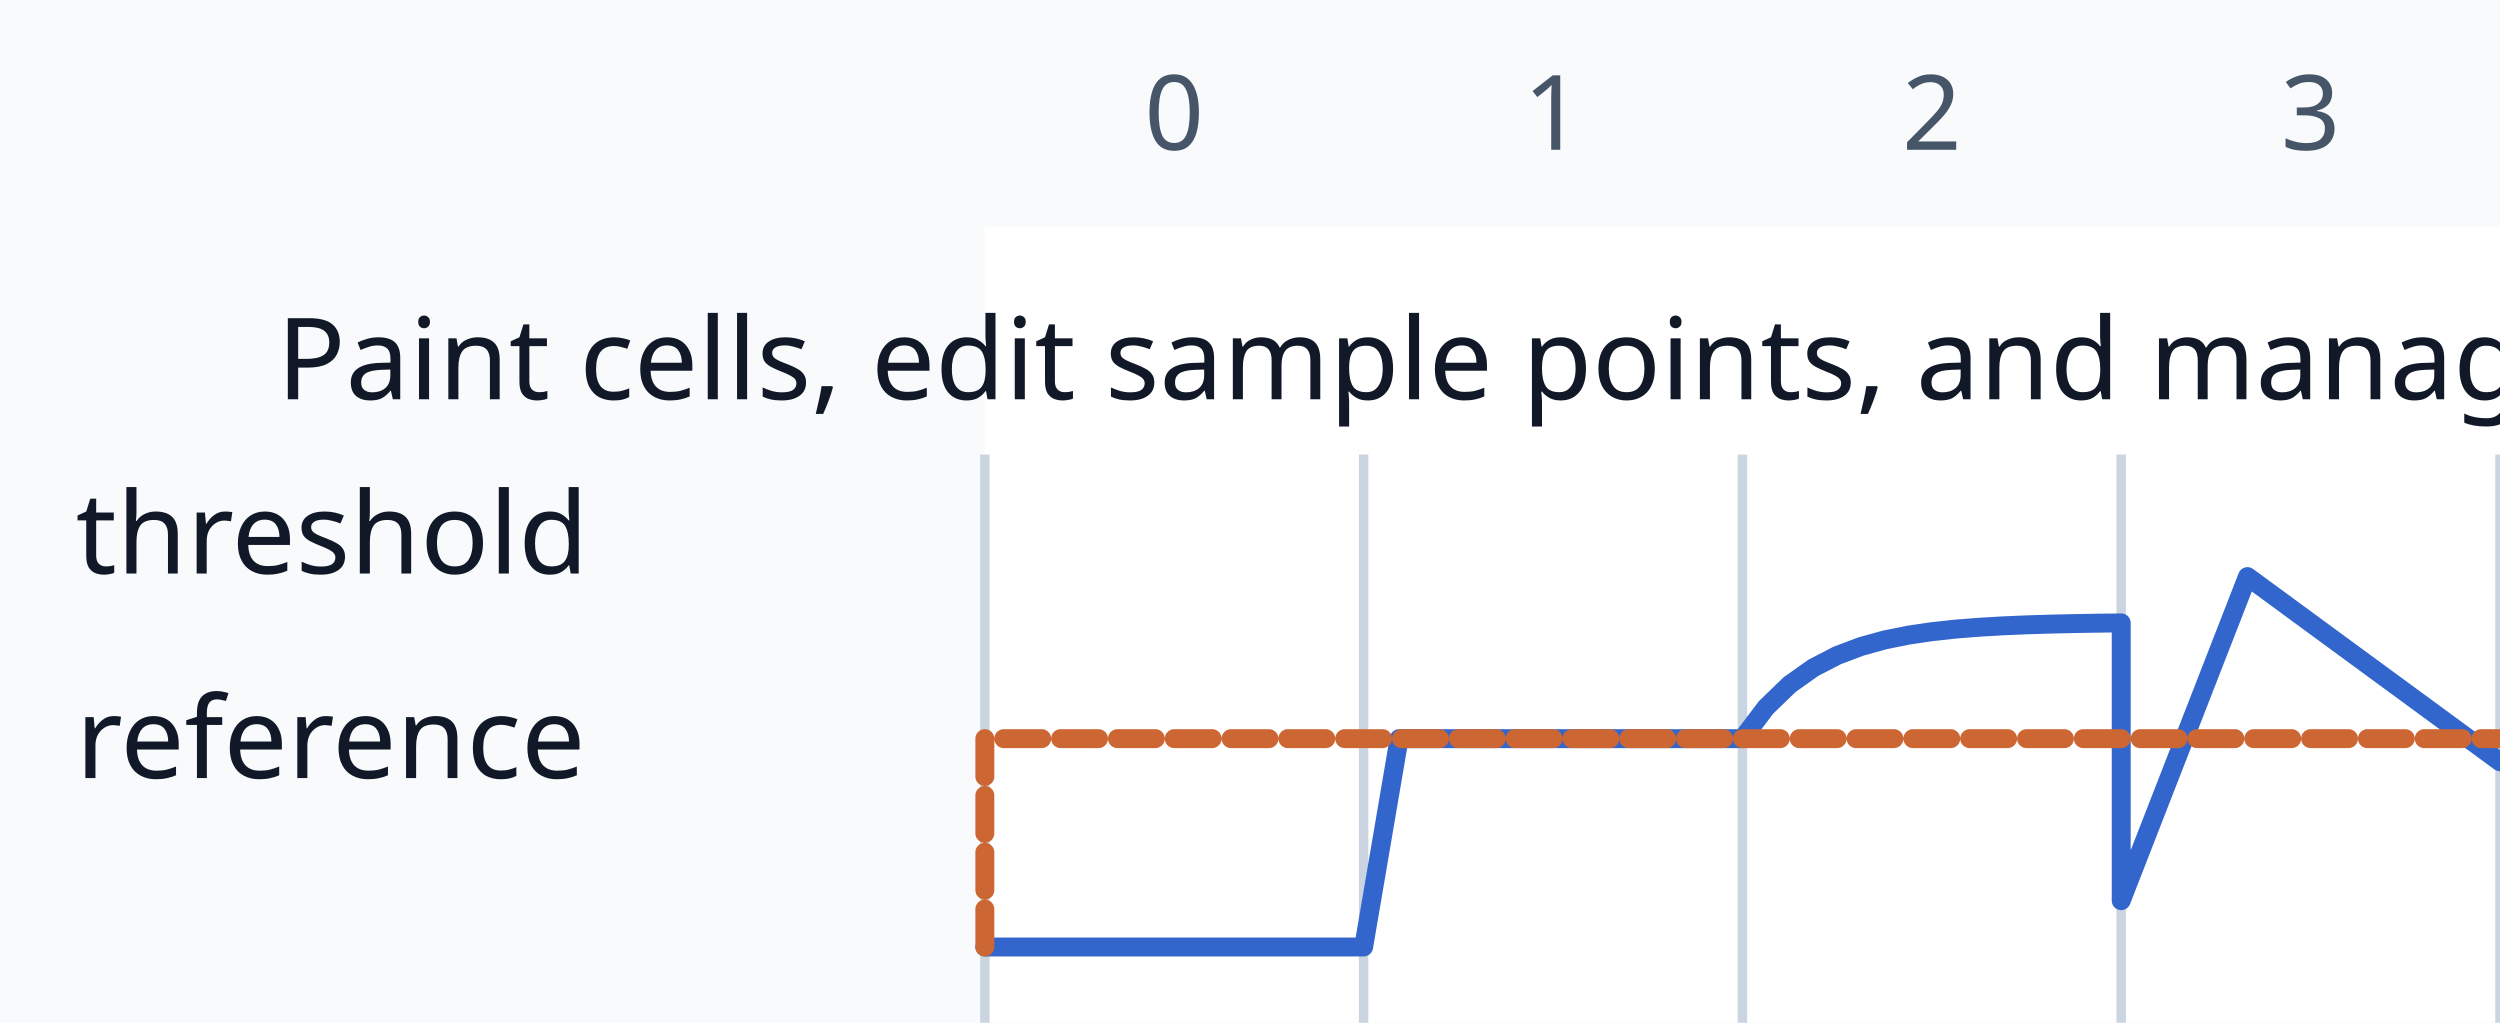
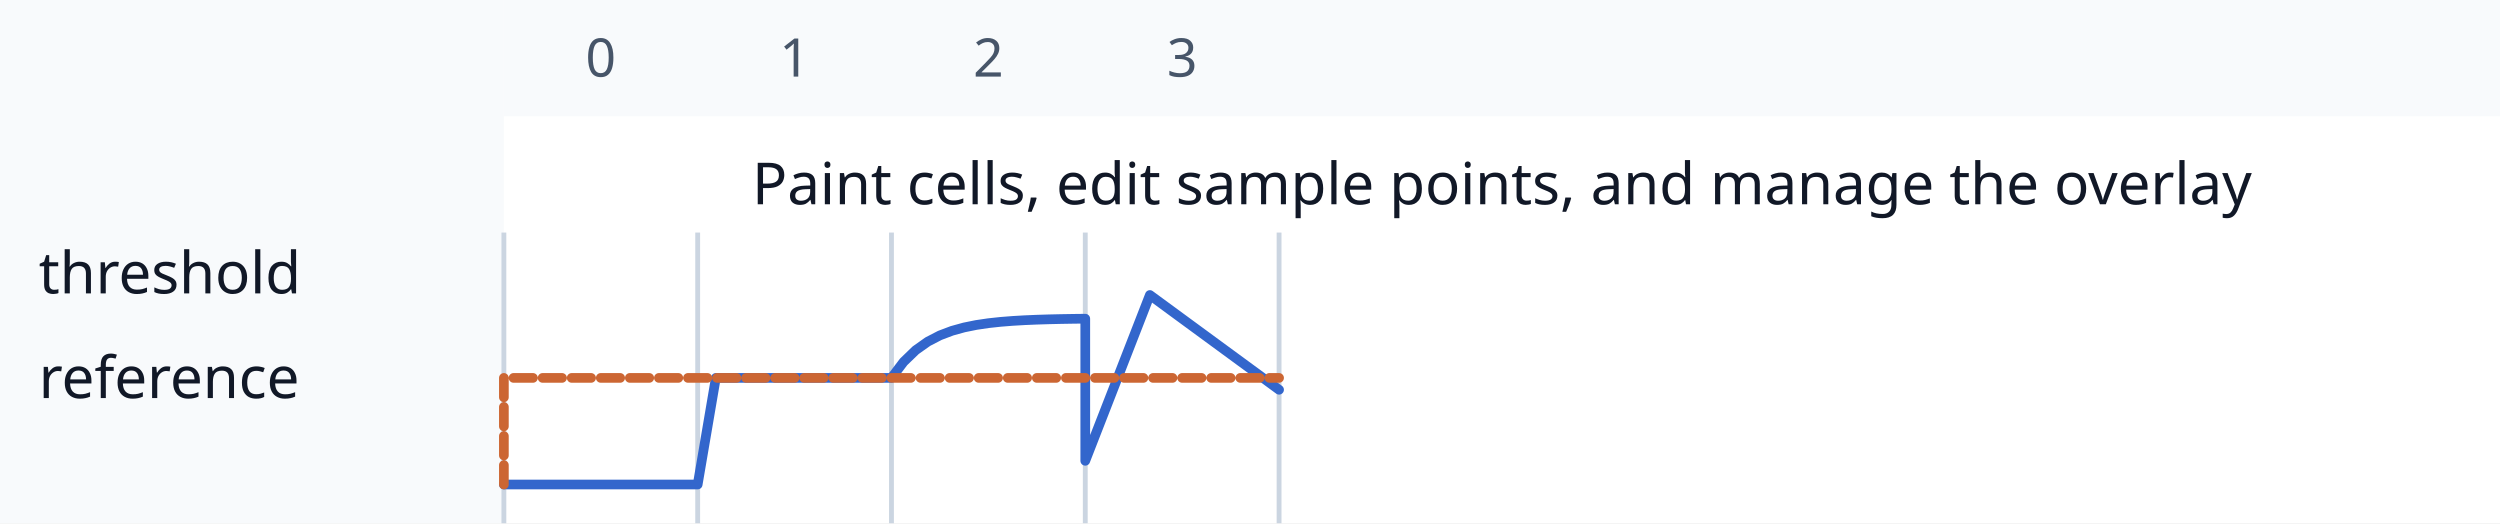
- <svg xmlns="http://www.w3.org/2000/svg" width="264" height="108" viewBox="0 0 264 108">
+ <svg xmlns="http://www.w3.org/2000/svg" width="516" height="108" viewBox="0 0 516 108">
  <defs>
    <pattern id="hatch-x" width="8" height="8" patternUnits="userSpaceOnUse">
      <path d="M0,8 L8,0" stroke="#ff6b6b" stroke-width="1" />
    </pattern>
  </defs>
  <rect width="100%" height="100%" fill="#ffffff" />
  <rect x="0" y="0" width="104" height="108" fill="#f8fafc" />
  <text x="8" y="78" fill="#111827" font-family="sans-serif" font-weight="400" font-size="12" dominant-baseline="middle">reference</text>
  <text x="8" y="56.4" fill="#111827" font-family="sans-serif" font-weight="400" font-size="12" dominant-baseline="middle">threshold</text>
  <g transform="translate(104, 0)">
-     <rect x="0" y="0" width="160" height="24" fill="#f8fafc" />
+     <rect x="0" y="0" width="412" height="24" fill="#f8fafc" />
    <text x="20" y="12" fill="#475569" font-size="11" font-family="sans-serif" text-anchor="middle" dominant-baseline="middle">0</text>
    <text x="60" y="12" fill="#475569" font-size="11" font-family="sans-serif" text-anchor="middle" dominant-baseline="middle">1</text>
    <text x="100" y="12" fill="#475569" font-size="11" font-family="sans-serif" text-anchor="middle" dominant-baseline="middle">2</text>
    <text x="140" y="12" fill="#475569" font-size="11" font-family="sans-serif" text-anchor="middle" dominant-baseline="middle">3</text>
-     <text x="80" y="38" fill="#111827" font-size="12" font-family="sans-serif" text-anchor="middle" dominant-baseline="middle">Paint cells, edit sample points, and manage the overlay</text>
+     <text x="206" y="38" fill="#111827" font-size="12" font-family="sans-serif" text-anchor="middle" dominant-baseline="middle">Paint cells, edit sample points, and manage the overlay</text>
    <line x1="0" y1="48" x2="0" y2="108" stroke="#cbd5e1" stroke-width="1" />
    <line x1="40" y1="48" x2="40" y2="108" stroke="#cbd5e1" stroke-width="1" />
    <line x1="80" y1="48" x2="80" y2="108" stroke="#cbd5e1" stroke-width="1" />
    <line x1="120" y1="48" x2="120" y2="108" stroke="#cbd5e1" stroke-width="1" />
    <line x1="160" y1="48" x2="160" y2="108" stroke="#cbd5e1" stroke-width="1" />
    <path d="M 0 100 L 40 100 L 43.75 78 L 80 78 L 82.5 74.697 L 85 72.281 L 87.5 70.514 L 90 69.22 L 92.5 68.274 L 95 67.582 L 97.5 67.075 L 100 66.705 L 102.5 66.434 L 105 66.236 L 107.5 66.09 L 110 65.984 L 112.5 65.907 L 115 65.85 L 117.5 65.808 L 120 65.778 L 120 95.111 L 133.333 60.889 L 160 80.444" fill="none" stroke="#3366cc" stroke-width="2" stroke-linejoin="round" stroke-linecap="round" />
    <path d="M 0 100 L 0 78 L 40 78 L 80 78 L 120 78 L 160 78" fill="none" stroke="#cc6633" stroke-width="2" stroke-dasharray="4 2" stroke-linejoin="round" stroke-linecap="round" />
  </g>
</svg>
